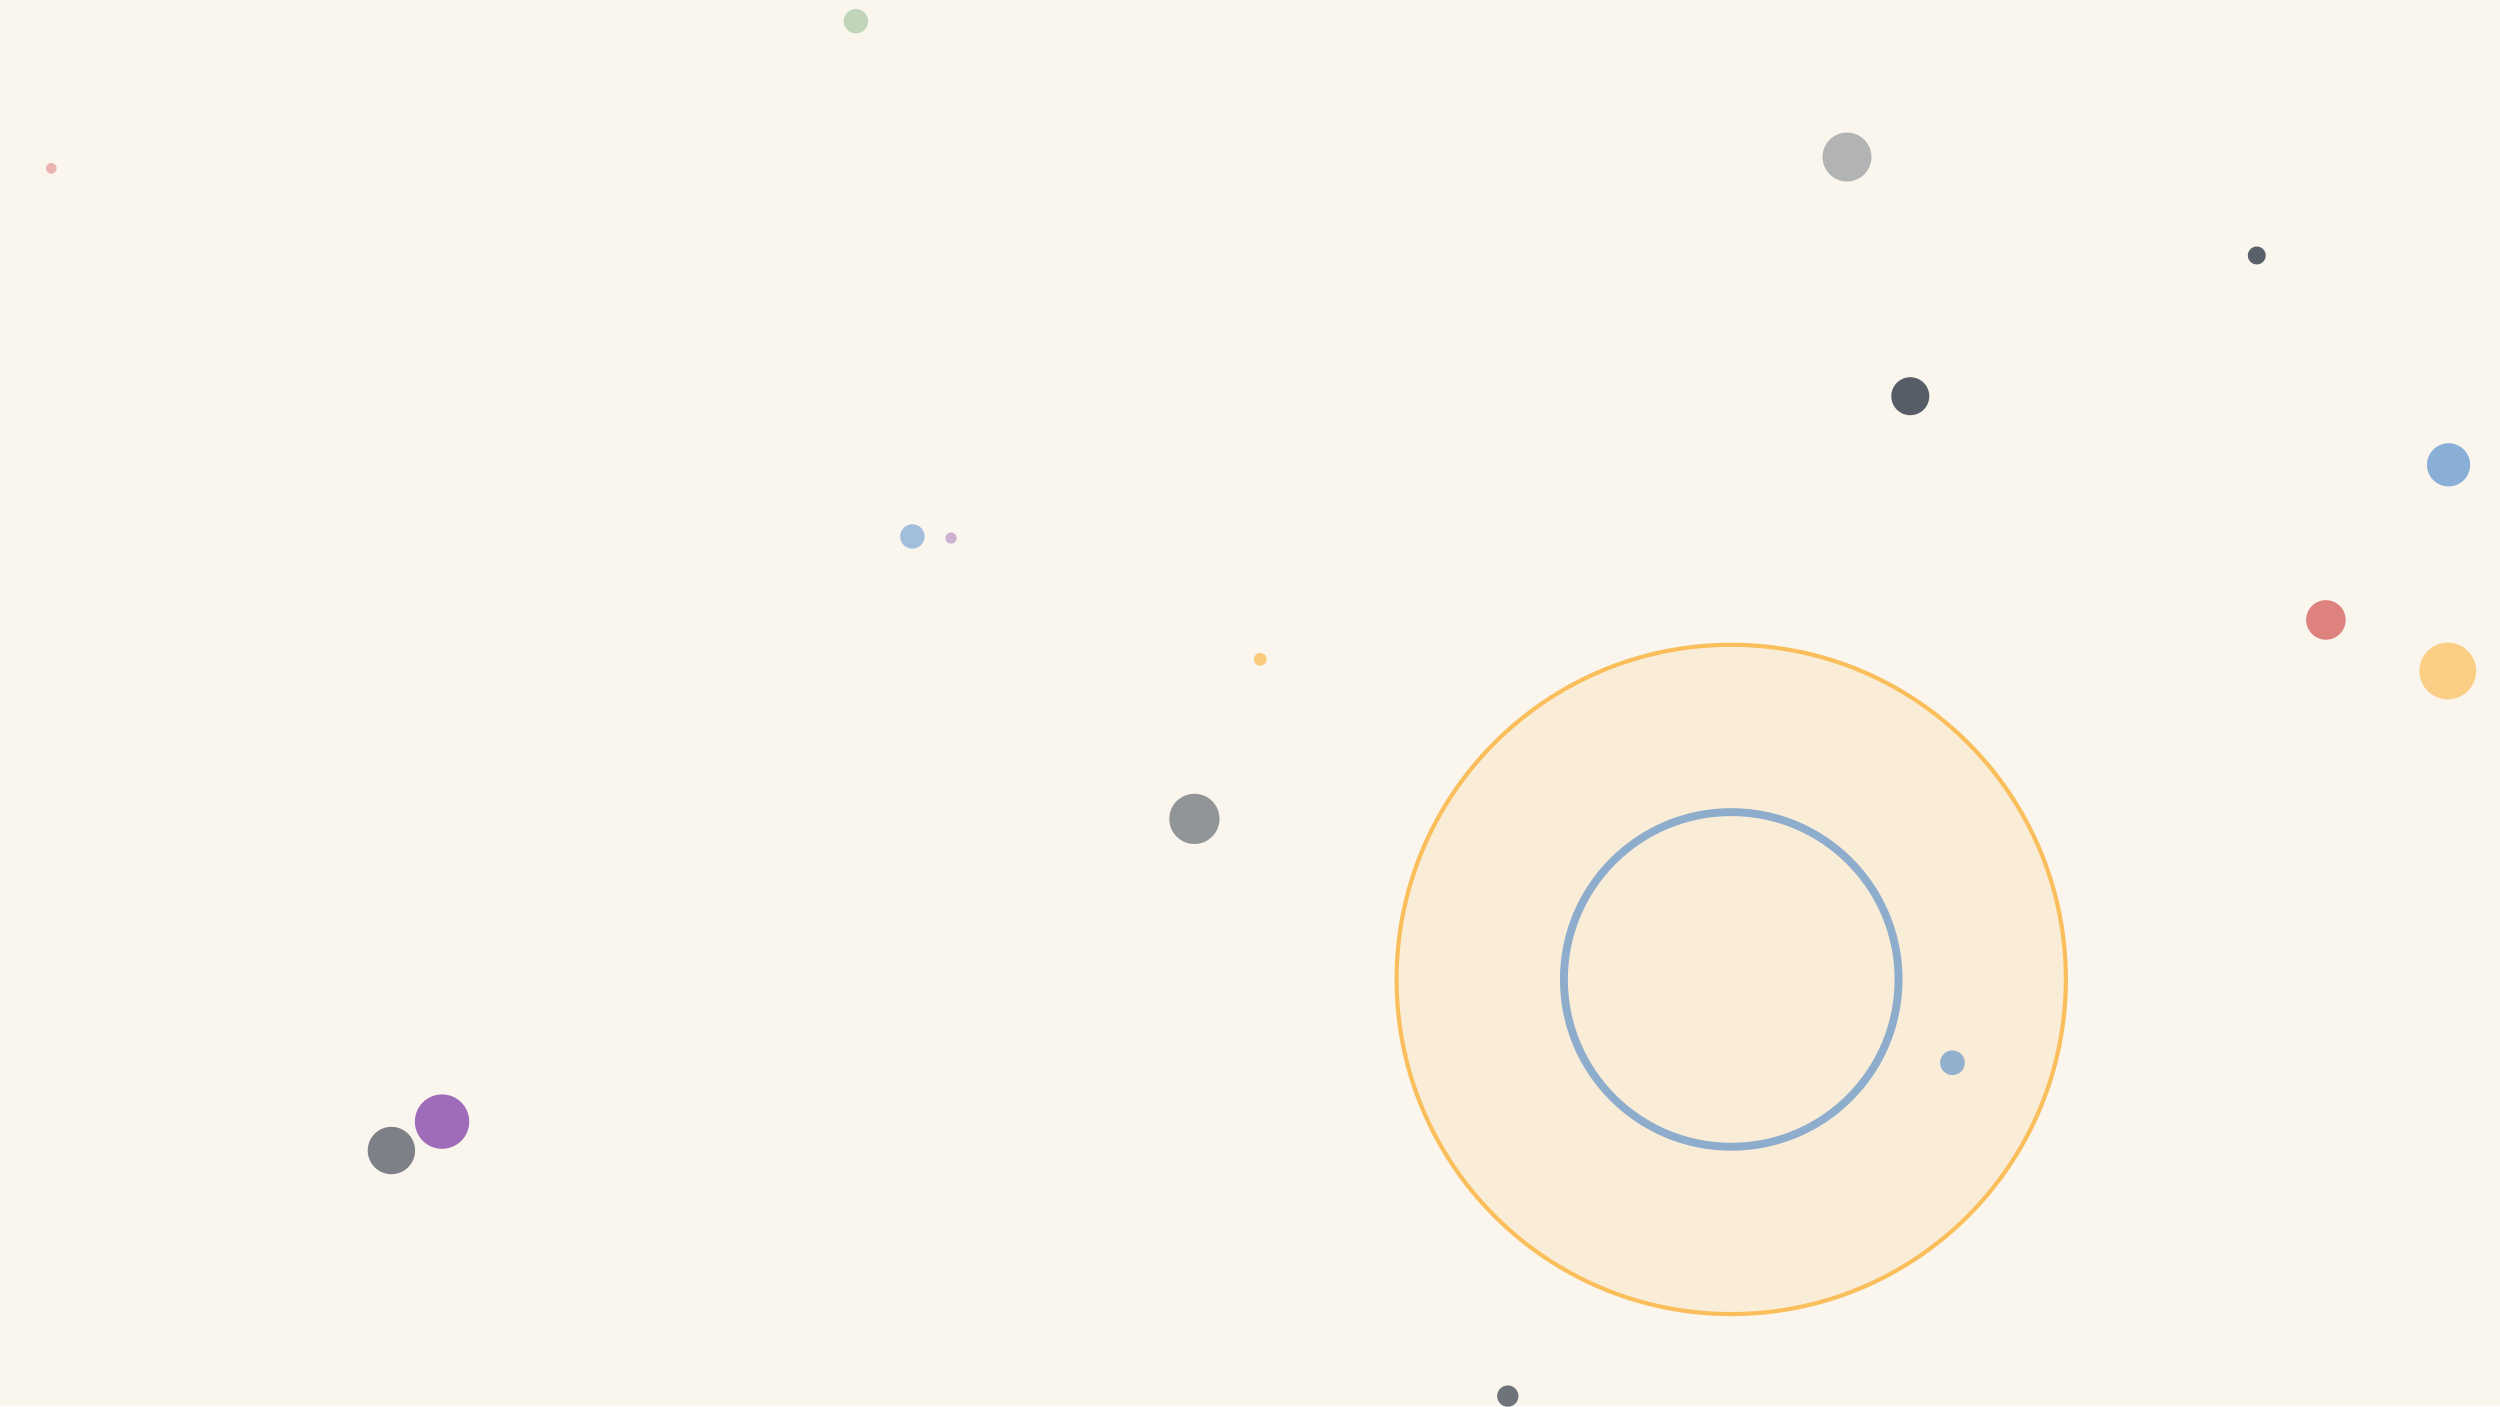
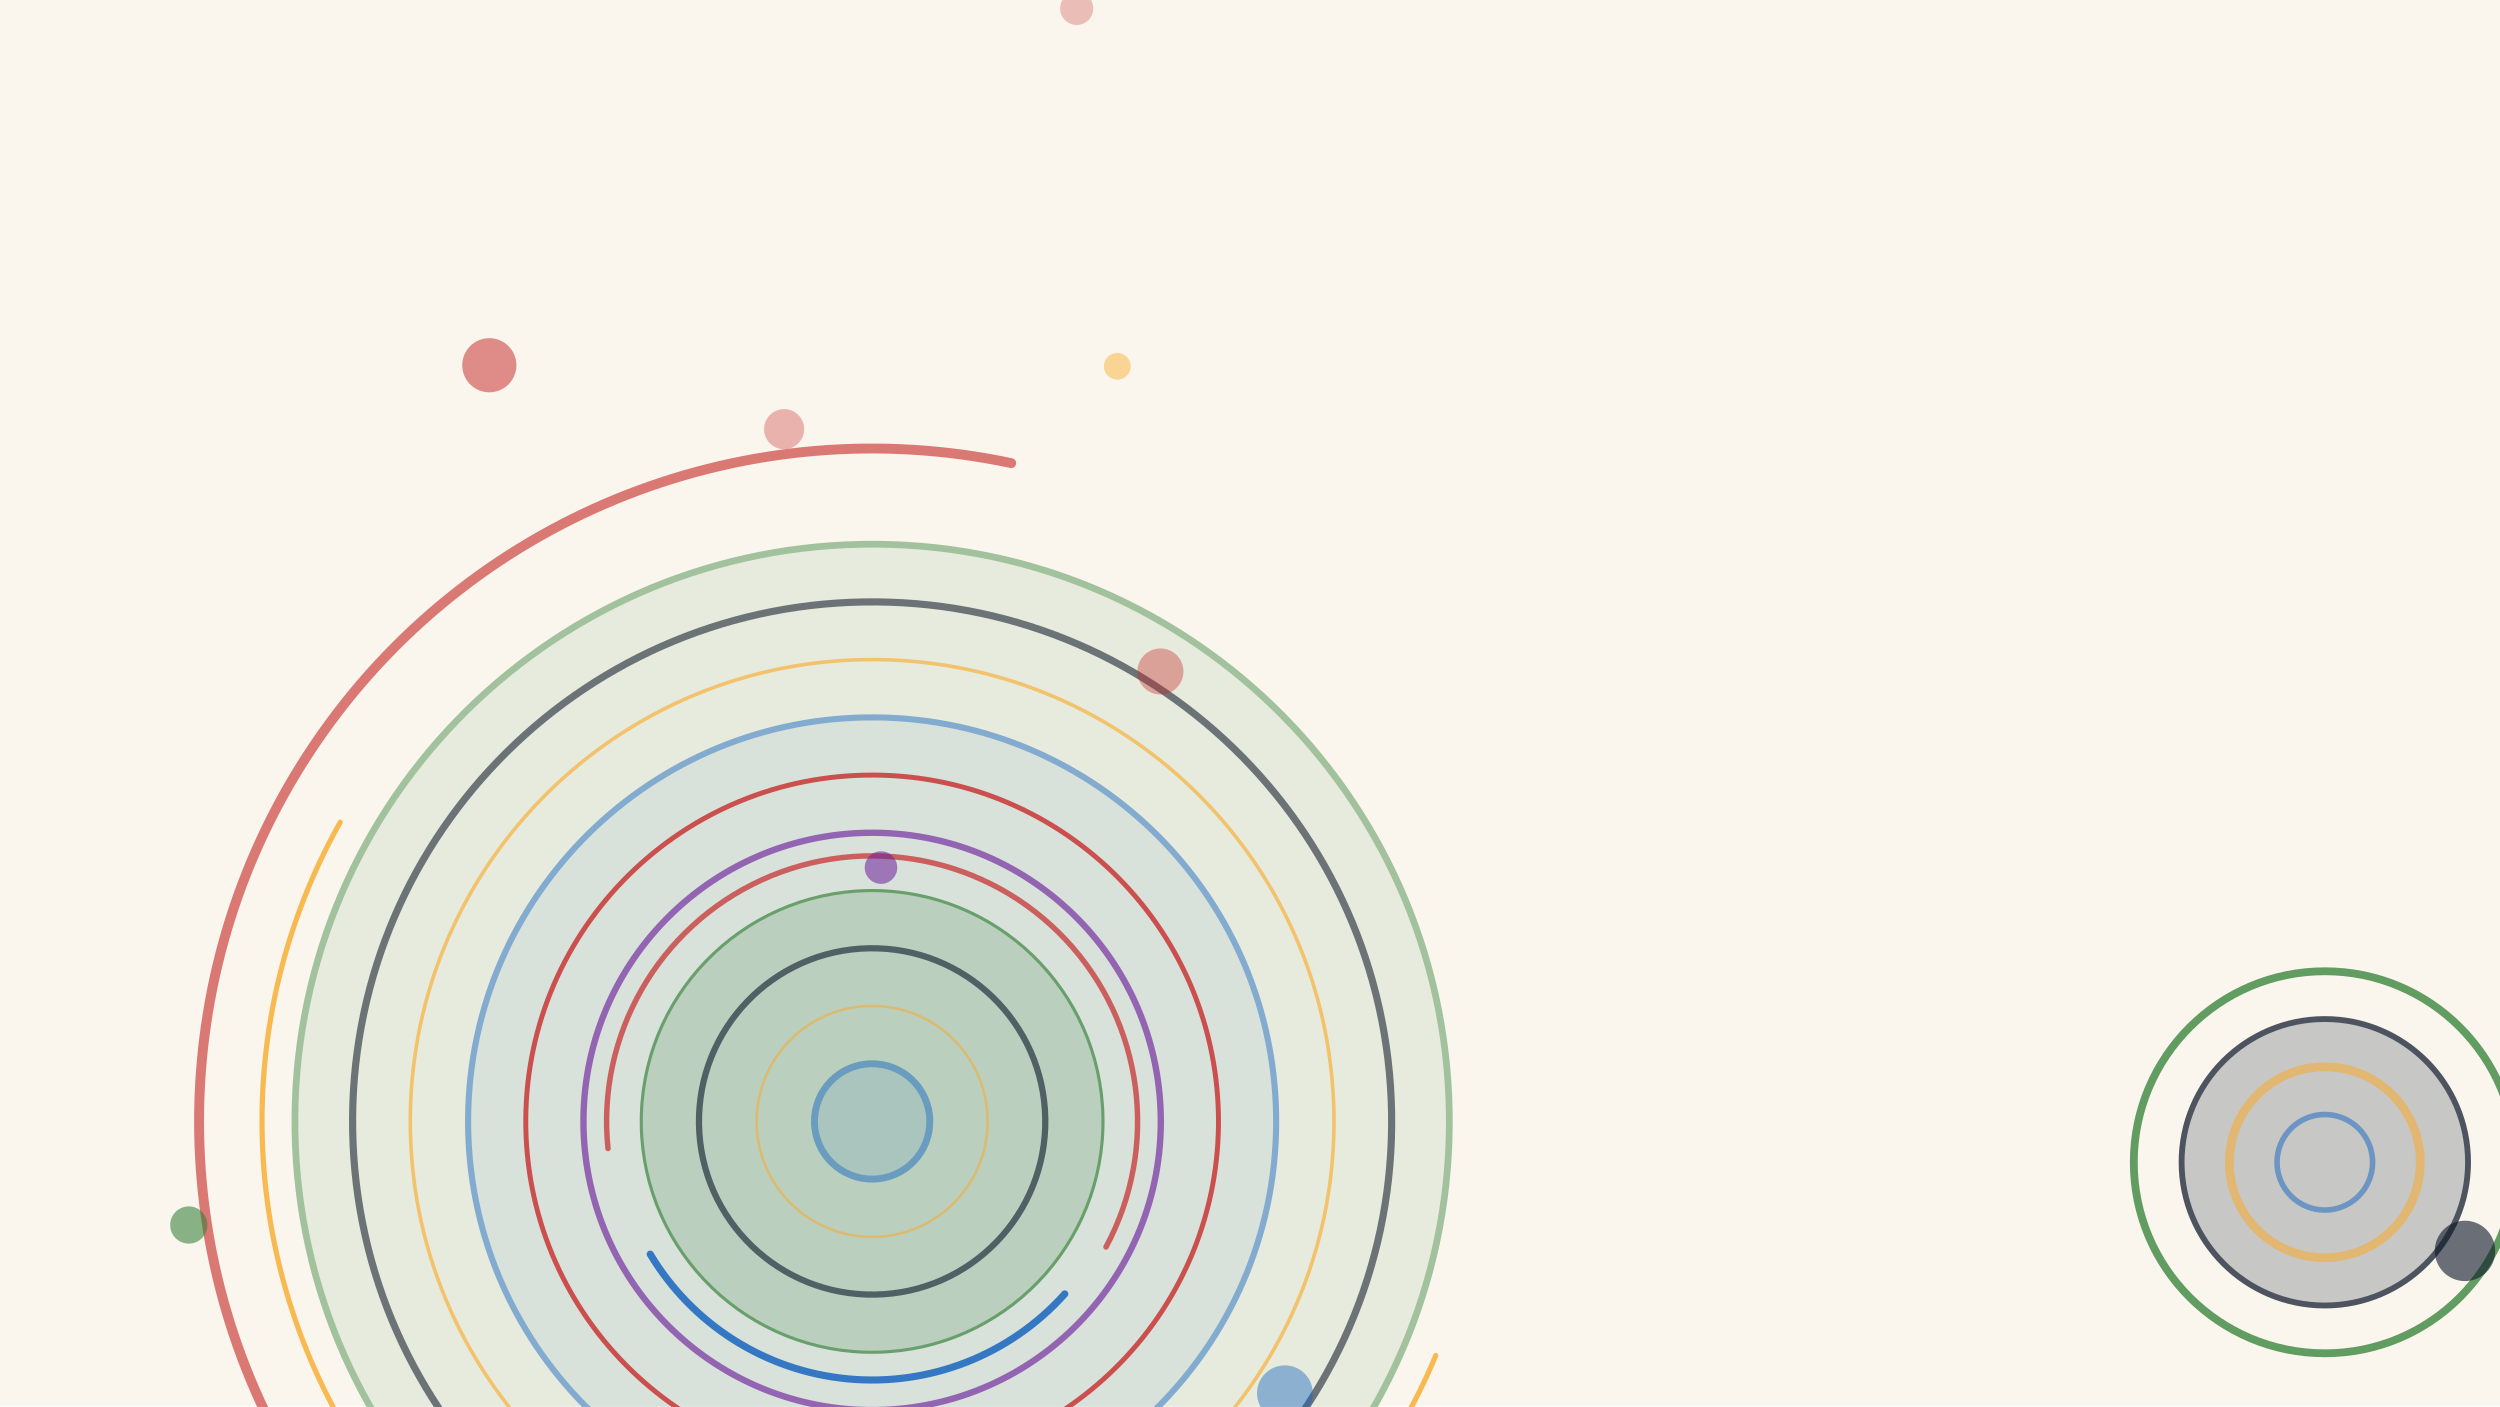
<svg xmlns="http://www.w3.org/2000/svg" viewBox="0 0 1920 1080" width="1920" height="1080">
  <rect width="1920" height="1080" fill="#FAF6EE" />
-   <g transform="rotate(47 960 540)">
-     <polyline points="1615.6,858.6 1616.3,858.7 1617.7,859.0 1618.1,859.3 1617.2,859.2 1618.7,860.2 1617.9,859.9 1618.7,861.0 1617.9,860.7 1619.0,862.7 1617.8,861.6 1618.3,863.8 1617.8,864.0 1617.5,865.7 1616.9,866.3 1616.1,864.5 1615.1,867.5 1614.7,865.2 1613.2,867.3 1612.5,866.7 1611.9,865.8 1610.6,866.2 1609.4,866.0 1607.2,866.6 1607.1,865.2 1604.8,865.1 1605.5,863.3 1604.0,862.5 1604.0,861.2 1604.0,859.9 1601.1,858.6 1602.1,857.2 1600.9,855.4 1601.0,853.7 1600.8,851.9 1602.4,850.8 1603.6,849.6 1603.9,847.7 1603.7,845.0 1606.0,844.7 1606.3,841.8 1608.0,840.6 1609.6,838.8 1611.7,838.2 1613.9,838.5 1616.1,838.2 1618.1,838.9 1620.4,838.2 1623.0,837.2 1625.4,837.6 1628.2,837.7 1629.9,839.6 1631.3,841.7 1634.1,842.4 1636.2,844.0 1637.3,846.4 1639.9,848.0 1641.4,850.4 1641.8,853.2 1642.6,855.8 1642.5,858.6 1643.1,861.5 1645.1,864.8 1643.3,867.5 1643.6,870.9 1641.8,873.5 1641.1,876.8 1639.0,879.3 1637.8,882.8 1635.4,885.3 1632.3,886.8 1629.8,889.6 1626.3,890.0 1623.2,892.1 1619.5,891.4 1616.1,892.0 1612.4,893.3 1608.6,893.7 1604.8,893.3 1600.6,893.4 1597.4,891.0 1593.3,890.0 1590.2,887.3 1588.1,883.8 1585.7,880.7 1582.3,878.1 1578.8,875.2 1578.3,870.9 1575.1,867.3 1576.5,862.8 1575.2,858.6 1574.2,854.2 1573.6,849.6 1576.4,845.7 1575.8,840.7 1578.9,837.2 1580.5,832.8 1582.4,828.3 1585.5,824.7 1588.7,821.1 1593.4,819.4 1597.4,816.7 1601.5,814.0 1606.1,811.7 1611.2,812.0 1616.1,811.0 1621.1,810.7 1626.6,809.0 1631.9,810.0 1636.6,812.5 1641.4,814.7 1646.9,816.1 1650.4,820.5 1653.9,824.5 1659.2,827.3 1663.0,831.5 1666.0,836.4 1667.1,842.1 1669.0,847.4 1670.9,852.9 1673.0,858.6 1670.8,864.4 1672.7,870.7 1670.0,876.2 1668.5,882.0 1666.7,887.8 1663.0,892.7 1659.9,898.1 1655.8,902.8 1651.8,907.9 1646.1,910.6 1640.3,913.1 1634.9,916.7 1628.9,919.0 1622.6,921.3 1616.1,920.7 1609.6,920.2 1602.6,922.1 1595.9,920.8 1589.4,918.4 1583.0,915.9 1577.9,911.2 1572.5,907.0 1567.1,902.7 1561.8,898.1 1558.2,892.1 1554.7,885.9 1550.4,880.0 1547.6,873.2 1548.8,865.7 1547.2,858.6 1545.7,851.2 1547.5,844.1 1547.8,836.4 1551.5,829.9 1554.2,822.9 1557.3,816.0 1561.1,809.1 1568.1,805.3 1572.8,799.1 1578.6,793.8 1585.3,789.6 1593.3,788.5 1600.5,785.3 1608.2,784.4 1616.1,782.0 1624.1,782.0 1632.2,782.6 1639.7,785.8 1647.8,787.3 1655.7,790.0 1662.4,794.8 1670.0,798.7 1675.3,805.3 1682.3,810.5 1685.9,818.3 1689.3,826.0 1694.4,833.2 1696.6,841.5 1697.8,850.0 1698.1,858.6 1700.3,867.5 1699.0,876.3 1697.2,885.0 1695.1,893.8 1690.3,901.5 1686.0,909.5 1680.4,916.5 1675.2,924.3 1668.1,930.2 1660.3,935.3 1651.5,938.2 1643.2,942.2 1634.8,946.6 1625.5,948.6 1616.1,948.1 1606.7,948.0 1597.0,948.3 1588.1,944.7 1578.4,943.2 1569.8,938.7 1560.8,934.7 1553.7,927.9 1545.2,922.4 1540.1,913.8 1533.1,906.5 1529.5,897.2 1524.2,888.5 1521.0,878.8 1519.0,868.8 1519.7,858.6 1518.6,848.4 1520.2,838.3 1522.2,828.1 1524.7,818.0 1529.4,808.6 1535.1,799.8 1541.0,791.0 1549.1,784.3 1555.8,775.7 1564.9,770.0 1574.5,765.3 1584.4,761.1 1594.5,757.3 1605.2,755.8 1616.1,753.6 1627.1,753.5 1637.8,756.4 1649.1,757.1 1659.4,761.2 1669.0,767.0 1678.7,772.4 1688.9,777.7 1695.5,787.1 1702.6,795.8 1711.2,803.7 1716.1,814.1 1721.9,824.2 1722.9,835.9 1726.8,847.0 1727.6,858.6 1726.0,870.2 1726.9,882.2 1723.6,893.6 1719.1,904.5 1714.6,915.5 1708.5,925.8 1701.5,935.5 1692.2,943.2 1683.9,952.1 1674.7,960.1 1663.5,965.3 1651.9,969.1 1640.7,974.7 1628.3,975.2 1616.1,977.3 1603.5,977.8 1591.0,976.3 1579.4,971.5 1567.4,967.9 1556.3,962.1 1545.5,955.7 1534.8,948.9 1525.6,940.1 1517.1,930.5 1509.9,919.9 1504.5,908.3 1498.8,896.7 1495.8,884.2 1492.2,871.7 1491.3,858.6 1490.7,845.5 1494.1,832.7 1496.1,819.6 1501.0,807.4 1504.6,794.3 1513.3,784.0 1521.5,773.5 1529.8,762.8 1540.1,754.1 1551.9,747.5 1563.5,740.6 1575.4,733.7 1588.6,729.3 1602.2,726.7 1616.1,726.2 1629.9,726.6 1643.4,730.0" fill="none" stroke="#2E7D32" stroke-width="2.5" opacity="0.60" />
+   <g transform="rotate(89 670 861)">
+     <circle cx="670.252" cy="861.209" r="443.3" fill="#2E7D32" fill-opacity="0.21" stroke="#2E7D32" stroke-width="5.2" opacity="0.43" />
+     <circle cx="670.252" cy="861.209" r="399.0" fill="none" fill-opacity="0.00" stroke="#0A1628" stroke-width="5.5" opacity="0.56" />
+     <circle cx="670.252" cy="861.209" r="354.7" fill="none" fill-opacity="0.00" stroke="#F9A825" stroke-width="2.8" opacity="0.61" />
+     <circle cx="670.252" cy="861.209" r="310.3" fill="#1565C0" fill-opacity="0.15" stroke="#1565C0" stroke-width="4.7" opacity="0.48" />
+     <circle cx="670.252" cy="861.209" r="266.0" fill="none" fill-opacity="0.00" stroke="#C62828" stroke-width="3.8" opacity="0.79" />
+     <circle cx="670.252" cy="861.209" r="221.7" fill="none" fill-opacity="0.00" stroke="#6A1B9A" stroke-width="4.9" opacity="0.63" />
+     <circle cx="670.252" cy="861.209" r="177.3" fill="#2E7D32" fill-opacity="0.27" stroke="#2E7D32" stroke-width="2.4" opacity="0.66" />
+     <circle cx="670.252" cy="861.209" r="133.0" fill="none" fill-opacity="0.00" stroke="#0A1628" stroke-width="4.8" opacity="0.60" />
+     <circle cx="670.252" cy="861.209" r="88.7" fill="none" fill-opacity="0.00" stroke="#F9A825" stroke-width="2.0" opacity="0.50" />
+     <circle cx="670.252" cy="861.209" r="44.3" fill="#1565C0" fill-opacity="0.20" stroke="#1565C0" stroke-width="5.3" opacity="0.49" />
+     <path d="M 857.5 431.5 A 468.7 468.7 0 1 1 433.3 1265.6" fill="none" stroke="#F9A825" stroke-width="4.0" opacity="0.78" stroke-linecap="round" />
+     <path d="M 805.3 715.6 A 198.6 198.6 0 0 1 769.2 1033.4" fill="none" stroke="#1565C0" stroke-width="5.5" opacity="0.84" stroke-linecap="round" />
+     <path d="M 1183.5 800.6 A 516.8 516.8 0 1 1 166.6 745.6" fill="none" stroke="#C62828" stroke-width="7.6" opacity="0.61" stroke-linecap="round" />
+     <path d="M 687.5 1064.4 A 203.9 203.9 0 1 1 769.8 683.3" fill="none" stroke="#C62828" stroke-width="4.2" opacity="0.70" stroke-linecap="round" />
  </g>
-   <circle cx="1329.585" cy="752.206" r="257.0" fill="#F9A825" fill-opacity="0.15" stroke="#F9A825" stroke-width="3.2" opacity="0.73" />
-   <circle cx="1329.585" cy="752.206" r="128.5" fill="none" fill-opacity="0.00" stroke="#1565C0" stroke-width="6.1" opacity="0.47" />
-   <circle cx="1733.2" cy="196.2" r="6.9" fill="#0A1628" opacity="0.67" />
-   <circle cx="300.6" cy="883.6" r="18.2" fill="#0A1628" opacity="0.52" />
-   <circle cx="967.9" cy="506.3" r="4.9" fill="#F9A825" opacity="0.57" />
-   <circle cx="1467.1" cy="304.3" r="14.6" fill="#0A1628" opacity="0.68" />
-   <circle cx="1879.9" cy="515.3" r="21.8" fill="#F9A825" opacity="0.52" />
-   <circle cx="1499.5" cy="816.2" r="9.5" fill="#1565C0" opacity="0.45" />
-   <circle cx="1786.3" cy="476.1" r="15.2" fill="#C62828" opacity="0.56" />
-   <circle cx="1880.5" cy="357.0" r="16.6" fill="#1565C0" opacity="0.49" />
-   <circle cx="39.4" cy="129.3" r="4.1" fill="#C62828" opacity="0.32" />
-   <circle cx="917.3" cy="628.9" r="19.3" fill="#0A1628" opacity="0.43" />
-   <circle cx="1158.0" cy="1072.2" r="8.2" fill="#0A1628" opacity="0.58" />
-   <circle cx="339.5" cy="861.4" r="20.9" fill="#6A1B9A" opacity="0.63" />
-   <circle cx="700.7" cy="412.0" r="9.4" fill="#1565C0" opacity="0.38" />
-   <circle cx="657.3" cy="16.3" r="9.4" fill="#2E7D32" opacity="0.28" />
-   <circle cx="730.4" cy="413.2" r="4.3" fill="#6A1B9A" opacity="0.32" />
-   <circle cx="1418.5" cy="120.6" r="18.8" fill="#0A1628" opacity="0.30" />
+   <circle cx="1785.457" cy="892.627" r="146.7" fill="none" fill-opacity="0.00" stroke="#2E7D32" stroke-width="6.0" opacity="0.75" />
+   <circle cx="1785.457" cy="892.627" r="110.0" fill="#0A1628" fill-opacity="0.29" stroke="#0A1628" stroke-width="4.5" opacity="0.72" />
+   <circle cx="1785.457" cy="892.627" r="73.3" fill="none" fill-opacity="0.00" stroke="#F9A825" stroke-width="6.7" opacity="0.53" />
+   <circle cx="1785.457" cy="892.627" r="36.7" fill="none" fill-opacity="0.00" stroke="#1565C0" stroke-width="4.3" opacity="0.51" />
+   <circle cx="676.6" cy="666.3" r="12.5" fill="#6A1B9A" opacity="0.54" />
+   <circle cx="375.8" cy="280.5" r="20.8" fill="#C62828" opacity="0.52" />
+   <circle cx="986.8" cy="1070.0" r="21.4" fill="#1565C0" opacity="0.44" />
+   <circle cx="826.9" cy="6.5" r="12.7" fill="#C62828" opacity="0.28" />
+   <circle cx="1893.1" cy="960.7" r="23.2" fill="#0A1628" opacity="0.60" />
+   <circle cx="602.2" cy="329.6" r="15.4" fill="#C62828" opacity="0.33" />
+   <circle cx="145.0" cy="940.8" r="14.3" fill="#2E7D32" opacity="0.56" />
+   <circle cx="858.1" cy="281.3" r="10.3" fill="#F9A825" opacity="0.44" />
+   <circle cx="891.2" cy="515.7" r="17.7" fill="#C62828" opacity="0.38" />
</svg>
